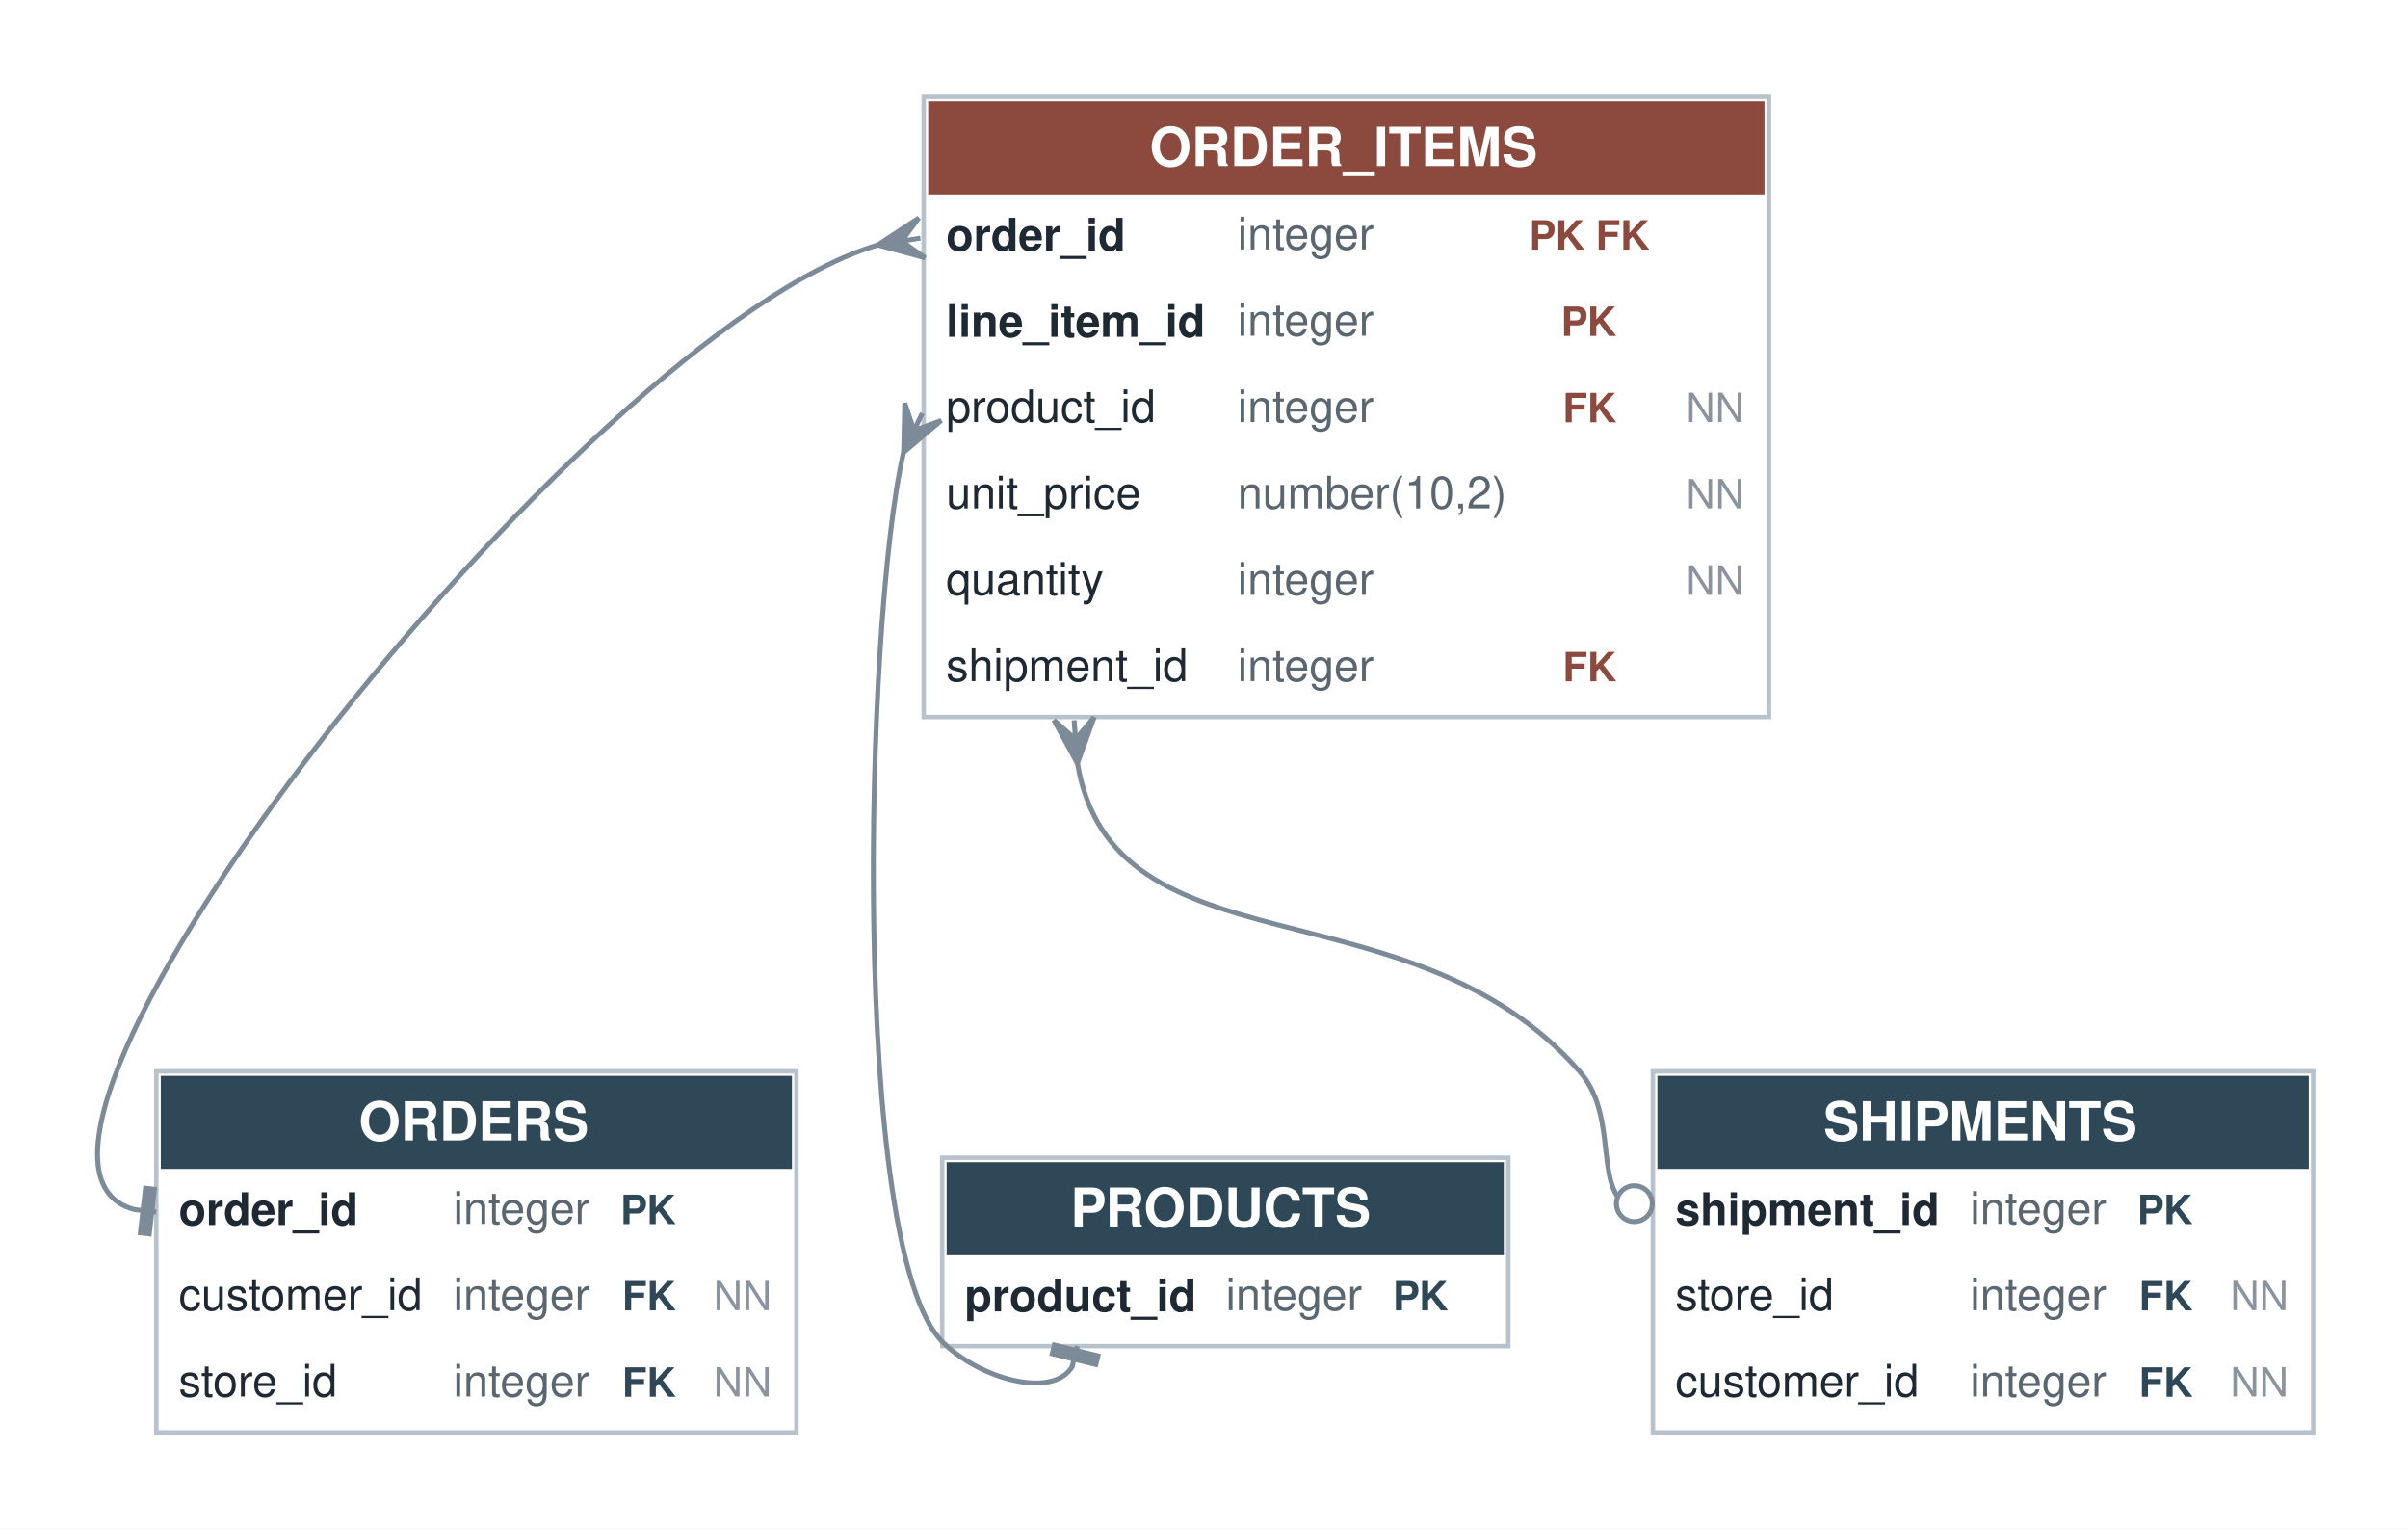
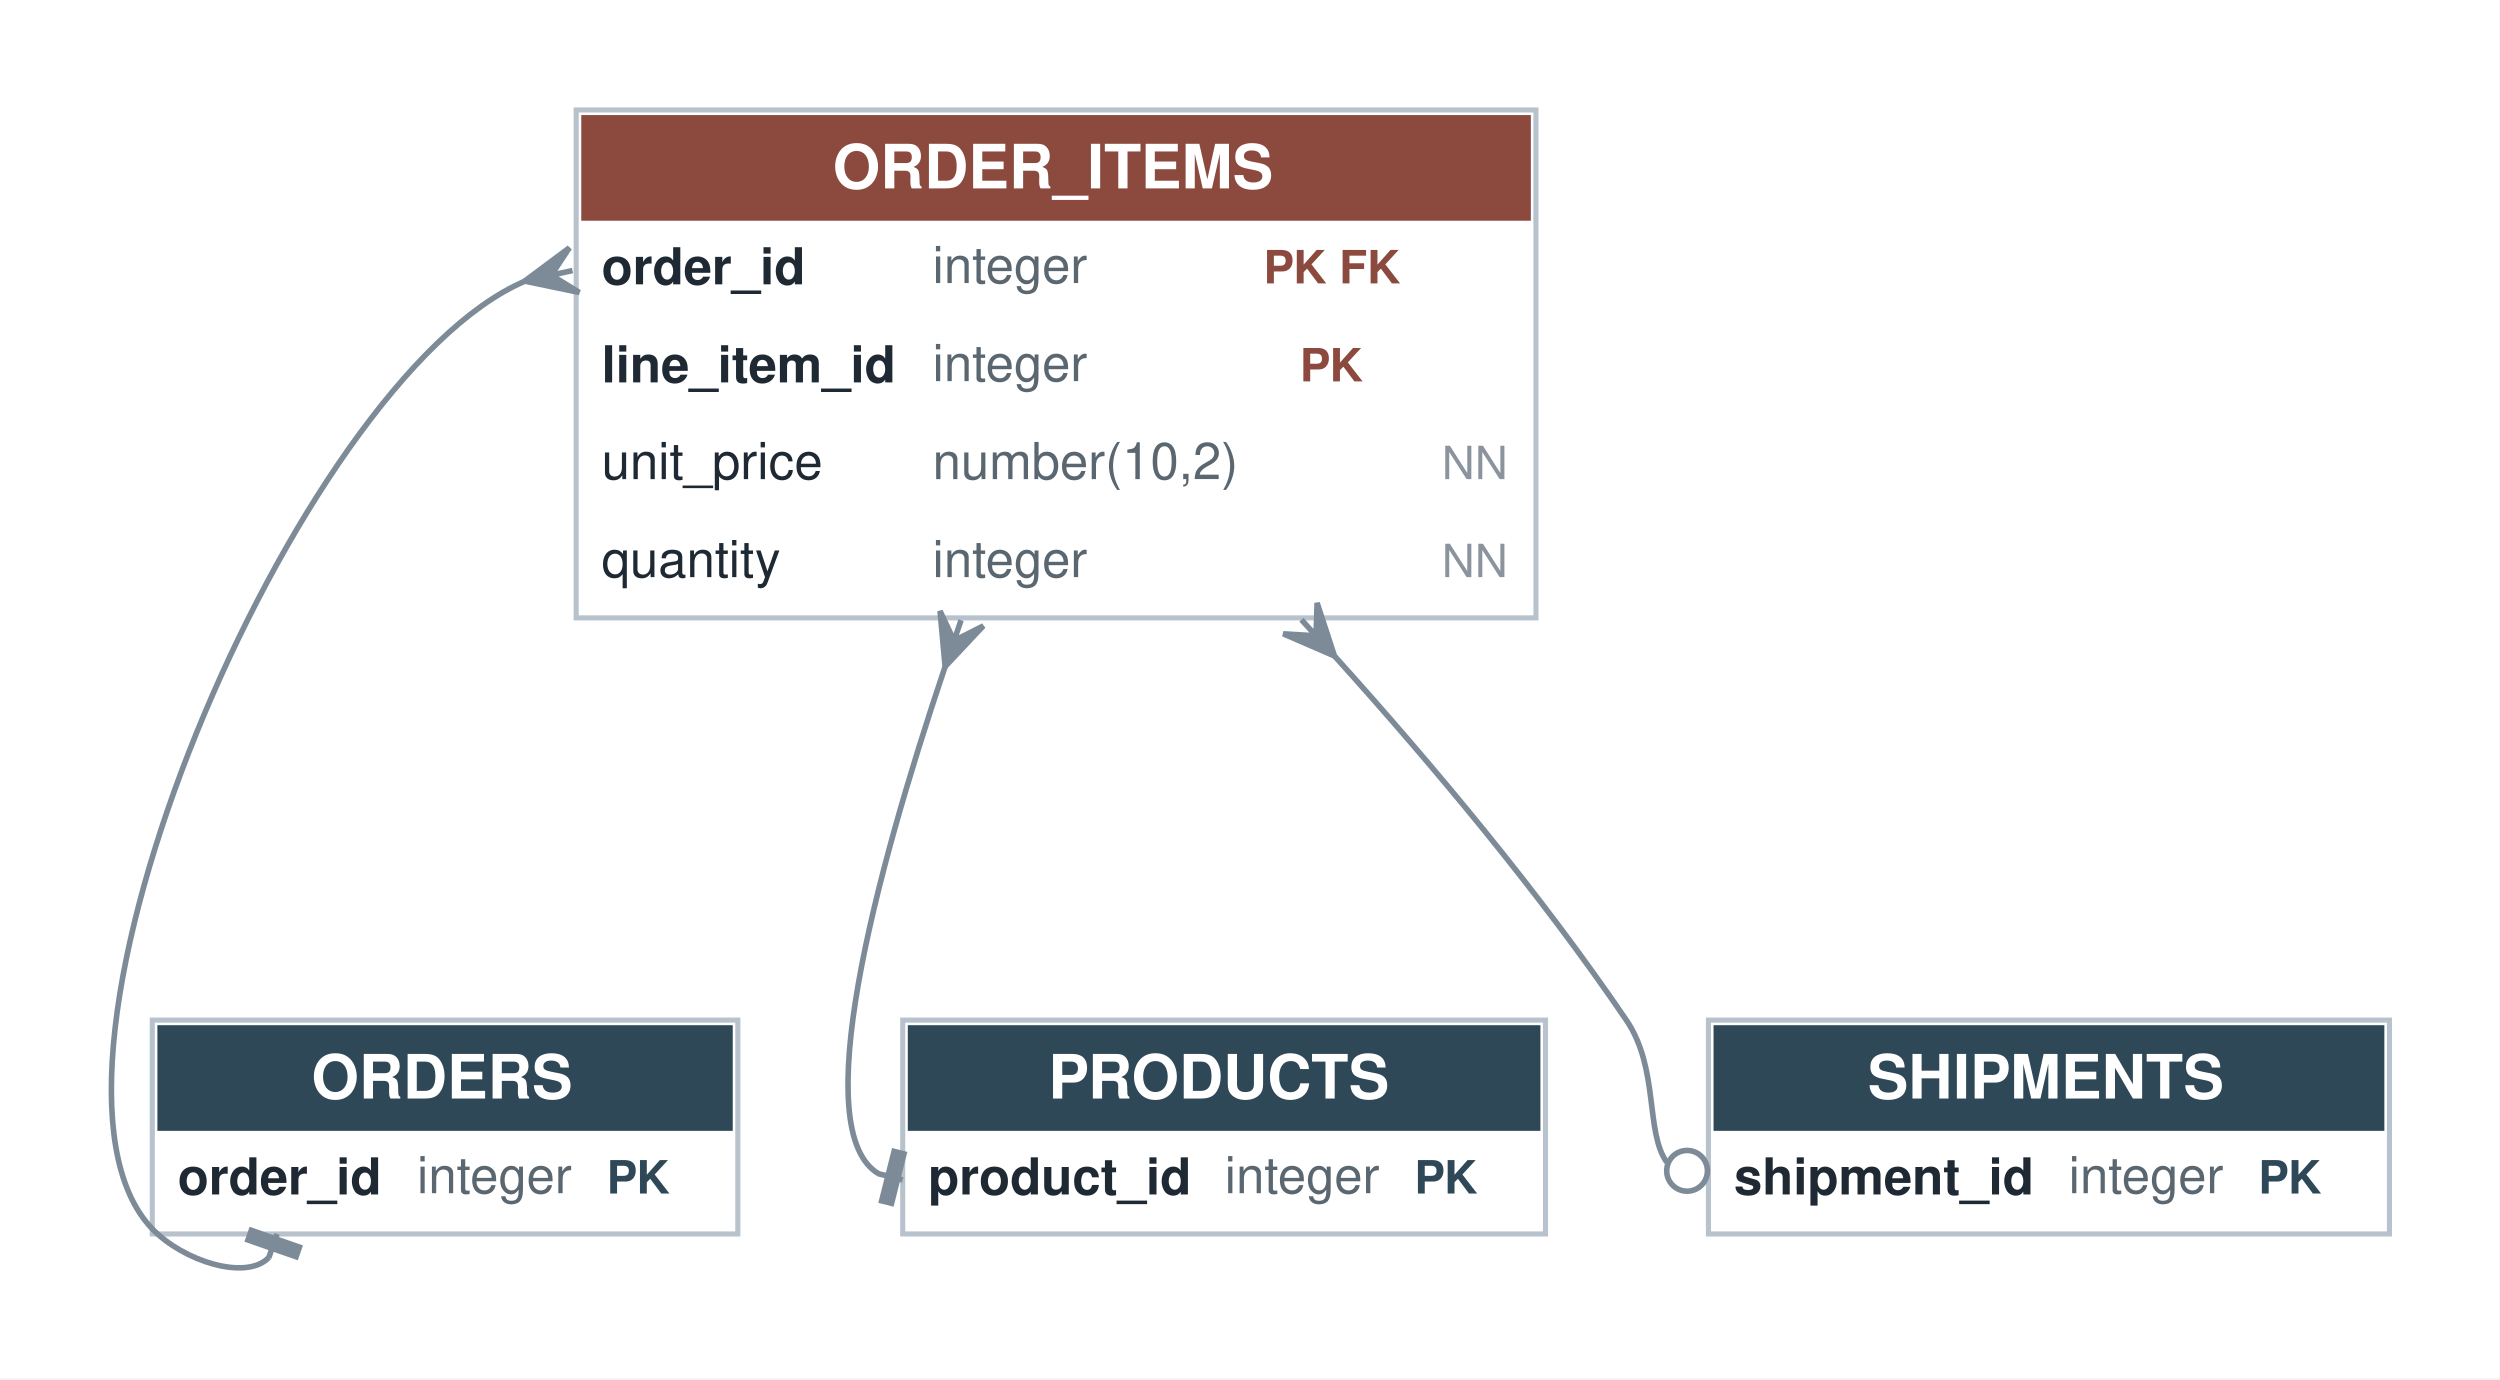
- <svg xmlns="http://www.w3.org/2000/svg" width="537pt" height="341pt" viewBox="0.00 0.00 537.00 341.00">
-   <g id="graph0" class="graph" transform="scale(1 1) rotate(0) translate(21.6 319.35)">
-     <polygon fill="white" stroke="none" points="-21.6,21.6 -21.6,-319.35 515.86,-319.35 515.86,21.6 -21.6,21.6" />
+ <svg xmlns="http://www.w3.org/2000/svg" width="491pt" height="271pt" viewBox="0.00 0.00 491.00 271.00">
+   <g id="graph0" class="graph" transform="scale(1 1) rotate(0) translate(21.6 249.13)">
+     <polygon fill="white" stroke="none" points="-21.6,21.6 -21.6,-249.13 469.29,-249.13 469.29,21.6 -21.6,21.6" />
    <g id="node1" class="node">
-       <polygon fill="#ffffff" stroke="none" points="184.39,-159.5 184.39,-297.75 372.89,-297.75 372.89,-159.5 184.39,-159.5" />
-       <polygon fill="none" stroke="#b8c2cc" points="184.39,-159.5 184.39,-297.75 372.89,-297.75 372.89,-159.5 184.39,-159.5" />
-       <polygon fill="#8c4a3f" stroke="none" points="185.39,-276 185.39,-296.75 371.89,-296.75 371.89,-276 185.39,-276" />
-       <text xml:space="preserve" text-anchor="start" x="234.76" y="-282.35" font-family="Helvetica,Arial,sans-serif" font-weight="bold" font-size="12.00" fill="white">ORDER_ITEMS</text>
-       <text xml:space="preserve" text-anchor="start" x="189.39" y="-263.5" font-family="Helvetica,Arial,sans-serif" font-weight="bold" font-size="10.00" fill="#1f2933">order_id</text>
-       <text xml:space="preserve" text-anchor="start" x="254.39" y="-263.75" font-family="Helvetica,Arial,sans-serif" font-size="10.00" fill="#5b6770">integer</text>
-       <text xml:space="preserve" text-anchor="start" x="319.39" y="-263.7" font-family="Helvetica,Arial,sans-serif" font-weight="bold" font-size="9.00" fill="#8c4a3f">PK FK</text>
-       <text xml:space="preserve" text-anchor="start" x="189.39" y="-244.25" font-family="Helvetica,Arial,sans-serif" font-weight="bold" font-size="10.00" fill="#1f2933">line_item_id</text>
-       <text xml:space="preserve" text-anchor="start" x="254.39" y="-244.5" font-family="Helvetica,Arial,sans-serif" font-size="10.00" fill="#5b6770">integer</text>
-       <text xml:space="preserve" text-anchor="start" x="326.51" y="-244.45" font-family="Helvetica,Arial,sans-serif" font-weight="bold" font-size="9.00" fill="#8c4a3f">PK</text>
-       <text xml:space="preserve" text-anchor="start" x="189.39" y="-225.25" font-family="Helvetica,Arial,sans-serif" font-size="10.00" fill="#1f2933">product_id</text>
-       <text xml:space="preserve" text-anchor="start" x="254.39" y="-225.25" font-family="Helvetica,Arial,sans-serif" font-size="10.00" fill="#5b6770">integer</text>
-       <text xml:space="preserve" text-anchor="start" x="326.89" y="-225.2" font-family="Helvetica,Arial,sans-serif" font-weight="bold" font-size="9.00" fill="#8c4a3f">FK</text>
-       <text xml:space="preserve" text-anchor="start" x="354.39" y="-225.25" font-family="Helvetica,Arial,sans-serif" font-size="9.00" fill="#8b949e">NN</text>
-       <text xml:space="preserve" text-anchor="start" x="189.39" y="-206" font-family="Helvetica,Arial,sans-serif" font-size="10.00" fill="#1f2933">unit_price</text>
-       <text xml:space="preserve" text-anchor="start" x="254.39" y="-206" font-family="Helvetica,Arial,sans-serif" font-size="10.00" fill="#5b6770">number(10,2)</text>
-       <text xml:space="preserve" text-anchor="start" x="354.39" y="-206" font-family="Helvetica,Arial,sans-serif" font-size="9.00" fill="#8b949e">NN</text>
-       <text xml:space="preserve" text-anchor="start" x="189.39" y="-186.75" font-family="Helvetica,Arial,sans-serif" font-size="10.00" fill="#1f2933">quantity</text>
-       <text xml:space="preserve" text-anchor="start" x="254.39" y="-186.75" font-family="Helvetica,Arial,sans-serif" font-size="10.00" fill="#5b6770">integer</text>
-       <text xml:space="preserve" text-anchor="start" x="354.39" y="-186.75" font-family="Helvetica,Arial,sans-serif" font-size="9.00" fill="#8b949e">NN</text>
-       <text xml:space="preserve" text-anchor="start" x="189.39" y="-167.5" font-family="Helvetica,Arial,sans-serif" font-size="10.00" fill="#1f2933">shipment_id</text>
-       <text xml:space="preserve" text-anchor="start" x="254.39" y="-167.5" font-family="Helvetica,Arial,sans-serif" font-size="10.00" fill="#5b6770">integer</text>
-       <text xml:space="preserve" text-anchor="start" x="326.89" y="-167.45" font-family="Helvetica,Arial,sans-serif" font-weight="bold" font-size="9.00" fill="#8c4a3f">FK</text>
+       <polygon fill="#ffffff" stroke="none" points="91.56,-127.78 91.56,-227.53 280.06,-227.53 280.06,-127.78 91.56,-127.78" />
+       <polygon fill="none" stroke="#b8c2cc" points="91.56,-127.78 91.56,-227.53 280.06,-227.53 280.06,-127.78 91.56,-127.78" />
+       <polygon fill="#8c4a3f" stroke="none" points="92.56,-205.78 92.56,-226.53 279.06,-226.53 279.06,-205.78 92.56,-205.78" />
+       <text xml:space="preserve" text-anchor="start" x="141.94" y="-212.13" font-family="Helvetica,Arial,sans-serif" font-weight="bold" font-size="12.00" fill="white">ORDER_ITEMS</text>
+       <text xml:space="preserve" text-anchor="start" x="96.56" y="-193.28" font-family="Helvetica,Arial,sans-serif" font-weight="bold" font-size="10.00" fill="#1f2933">order_id</text>
+       <text xml:space="preserve" text-anchor="start" x="161.56" y="-193.53" font-family="Helvetica,Arial,sans-serif" font-size="10.00" fill="#5b6770">integer</text>
+       <text xml:space="preserve" text-anchor="start" x="226.56" y="-193.48" font-family="Helvetica,Arial,sans-serif" font-weight="bold" font-size="9.00" fill="#8c4a3f">PK FK</text>
+       <text xml:space="preserve" text-anchor="start" x="96.56" y="-174.03" font-family="Helvetica,Arial,sans-serif" font-weight="bold" font-size="10.00" fill="#1f2933">line_item_id</text>
+       <text xml:space="preserve" text-anchor="start" x="161.56" y="-174.28" font-family="Helvetica,Arial,sans-serif" font-size="10.00" fill="#5b6770">integer</text>
+       <text xml:space="preserve" text-anchor="start" x="233.69" y="-174.23" font-family="Helvetica,Arial,sans-serif" font-weight="bold" font-size="9.00" fill="#8c4a3f">PK</text>
+       <text xml:space="preserve" text-anchor="start" x="96.56" y="-155.03" font-family="Helvetica,Arial,sans-serif" font-size="10.00" fill="#1f2933">unit_price</text>
+       <text xml:space="preserve" text-anchor="start" x="161.56" y="-155.03" font-family="Helvetica,Arial,sans-serif" font-size="10.00" fill="#5b6770">number(10,2)</text>
+       <text xml:space="preserve" text-anchor="start" x="261.56" y="-155.03" font-family="Helvetica,Arial,sans-serif" font-size="9.00" fill="#8b949e">NN</text>
+       <text xml:space="preserve" text-anchor="start" x="96.56" y="-135.78" font-family="Helvetica,Arial,sans-serif" font-size="10.00" fill="#1f2933">quantity</text>
+       <text xml:space="preserve" text-anchor="start" x="161.56" y="-135.78" font-family="Helvetica,Arial,sans-serif" font-size="10.00" fill="#5b6770">integer</text>
+       <text xml:space="preserve" text-anchor="start" x="261.56" y="-135.78" font-family="Helvetica,Arial,sans-serif" font-size="9.00" fill="#8b949e">NN</text>
    </g>
    <g id="node2" class="node">
-       <polygon fill="#ffffff" stroke="none" points="13.26,0 13.26,-80.5 156.01,-80.5 156.01,0 13.26,0" />
-       <polygon fill="none" stroke="#b8c2cc" points="13.26,0 13.26,-80.5 156.01,-80.5 156.01,0 13.26,0" />
-       <polygon fill="#2f4858" stroke="none" points="14.26,-58.75 14.26,-79.5 155.01,-79.5 155.01,-58.75 14.26,-58.75" />
-       <text xml:space="preserve" text-anchor="start" x="58.39" y="-65.1" font-family="Helvetica,Arial,sans-serif" font-weight="bold" font-size="12.00" fill="white">ORDERS</text>
-       <text xml:space="preserve" text-anchor="start" x="18.26" y="-46.25" font-family="Helvetica,Arial,sans-serif" font-weight="bold" font-size="10.00" fill="#1f2933">order_id</text>
-       <text xml:space="preserve" text-anchor="start" x="79.51" y="-46.5" font-family="Helvetica,Arial,sans-serif" font-size="10.00" fill="#5b6770">integer</text>
-       <text xml:space="preserve" text-anchor="start" x="116.76" y="-46.45" font-family="Helvetica,Arial,sans-serif" font-weight="bold" font-size="9.00" fill="#2f4858">PK</text>
-       <text xml:space="preserve" text-anchor="start" x="18.26" y="-27.25" font-family="Helvetica,Arial,sans-serif" font-size="10.00" fill="#1f2933">customer_id</text>
-       <text xml:space="preserve" text-anchor="start" x="79.51" y="-27.25" font-family="Helvetica,Arial,sans-serif" font-size="10.00" fill="#5b6770">integer</text>
-       <text xml:space="preserve" text-anchor="start" x="117.14" y="-27.2" font-family="Helvetica,Arial,sans-serif" font-weight="bold" font-size="9.00" fill="#2f4858">FK</text>
-       <text xml:space="preserve" text-anchor="start" x="137.51" y="-27.25" font-family="Helvetica,Arial,sans-serif" font-size="9.00" fill="#8b949e">NN</text>
-       <text xml:space="preserve" text-anchor="start" x="18.26" y="-8" font-family="Helvetica,Arial,sans-serif" font-size="10.00" fill="#1f2933">store_id</text>
-       <text xml:space="preserve" text-anchor="start" x="79.51" y="-8" font-family="Helvetica,Arial,sans-serif" font-size="10.00" fill="#5b6770">integer</text>
-       <text xml:space="preserve" text-anchor="start" x="117.14" y="-7.95" font-family="Helvetica,Arial,sans-serif" font-weight="bold" font-size="9.00" fill="#2f4858">FK</text>
-       <text xml:space="preserve" text-anchor="start" x="137.51" y="-8" font-family="Helvetica,Arial,sans-serif" font-size="9.00" fill="#8b949e">NN</text>
+       <polygon fill="#ffffff" stroke="none" points="8.31,-6.78 8.31,-48.78 123.31,-48.78 123.31,-6.78 8.31,-6.78" />
+       <polygon fill="none" stroke="#b8c2cc" points="8.31,-6.78 8.31,-48.78 123.31,-48.78 123.31,-6.78 8.31,-6.78" />
+       <polygon fill="#2f4858" stroke="none" points="9.31,-27.03 9.31,-47.78 122.31,-47.78 122.31,-27.03 9.31,-27.03" />
+       <text xml:space="preserve" text-anchor="start" x="39.56" y="-33.38" font-family="Helvetica,Arial,sans-serif" font-weight="bold" font-size="12.00" fill="white">ORDERS</text>
+       <text xml:space="preserve" text-anchor="start" x="13.31" y="-14.53" font-family="Helvetica,Arial,sans-serif" font-weight="bold" font-size="10.00" fill="#1f2933">order_id</text>
+       <text xml:space="preserve" text-anchor="start" x="60.31" y="-14.78" font-family="Helvetica,Arial,sans-serif" font-size="10.00" fill="#5b6770">integer</text>
+       <text xml:space="preserve" text-anchor="start" x="97.56" y="-14.73" font-family="Helvetica,Arial,sans-serif" font-weight="bold" font-size="9.00" fill="#2f4858">PK</text>
    </g>
    <g id="edge1" class="edge">
-       <path fill="none" stroke="#7d8b99" stroke-width="1.1" d="M174.22,-264.75C108.28,-245.49 -35.7,-61.19 8.4,-49.69" />
-       <polygon fill="#7d8b99" stroke="#7d8b99" stroke-width="1.1" points="174.15,-264.74 183.31,-270.76 179.45,-265.59 183.66,-266.26 183.66,-266.26 183.66,-266.26 179.45,-265.59 184.73,-261.87 174.15,-264.74" />
-       <polygon fill="#7d8b99" stroke="#7d8b99" stroke-width="1.1" points="11.69,-44.27 12.84,-54.21 10.85,-54.44 9.71,-44.5 11.69,-44.27" />
-       <polyline fill="none" stroke="#7d8b99" stroke-width="1.1" points="13.26,-49.12 8.29,-49.7" />
+       <path fill="none" stroke="#7d8b99" stroke-width="1.1" d="M81.6,-193.95C36.57,-174.92 -21.15,-38.48 8.31,-7.78 14.44,-1.4 26.79,2.47 31.2,-2.16" />
+       <polygon fill="#7d8b99" stroke="#7d8b99" stroke-width="1.1" points="81.44,-193.92 90.23,-200.47 86.68,-195.08 90.84,-196 90.84,-196 90.84,-196 86.68,-195.08 92.18,-191.69 81.44,-193.92" />
+       <polygon fill="#7d8b99" stroke="#7d8b99" stroke-width="1.1" points="37.2,-4.19 27.76,-7.49 27.1,-5.6 36.55,-2.31 37.2,-4.19" />
+       <polyline fill="none" stroke="#7d8b99" stroke-width="1.1" points="32.81,-6.78 31.17,-2.06" />
    </g>
    <g id="node3" class="node">
-       <polygon fill="#ffffff" stroke="none" points="188.51,-19.25 188.51,-61.25 314.76,-61.25 314.76,-19.25 188.51,-19.25" />
-       <polygon fill="none" stroke="#b8c2cc" points="188.51,-19.25 188.51,-61.25 314.76,-61.25 314.76,-19.25 188.51,-19.25" />
-       <polygon fill="#2f4858" stroke="none" points="189.51,-39.5 189.51,-60.25 313.76,-60.25 313.76,-39.5 189.51,-39.5" />
-       <text xml:space="preserve" text-anchor="start" x="217.14" y="-45.85" font-family="Helvetica,Arial,sans-serif" font-weight="bold" font-size="12.00" fill="white">PRODUCTS</text>
-       <text xml:space="preserve" text-anchor="start" x="193.51" y="-27" font-family="Helvetica,Arial,sans-serif" font-weight="bold" font-size="10.00" fill="#1f2933">product_id</text>
-       <text xml:space="preserve" text-anchor="start" x="251.76" y="-27.25" font-family="Helvetica,Arial,sans-serif" font-size="10.00" fill="#5b6770">integer</text>
-       <text xml:space="preserve" text-anchor="start" x="289.01" y="-27.2" font-family="Helvetica,Arial,sans-serif" font-weight="bold" font-size="9.00" fill="#2f4858">PK</text>
+       <polygon fill="#ffffff" stroke="none" points="155.69,-6.78 155.69,-48.78 281.94,-48.78 281.94,-6.78 155.69,-6.78" />
+       <polygon fill="none" stroke="#b8c2cc" points="155.69,-6.78 155.69,-48.78 281.94,-48.78 281.94,-6.78 155.69,-6.78" />
+       <polygon fill="#2f4858" stroke="none" points="156.69,-27.03 156.69,-47.78 280.94,-47.78 280.94,-27.03 156.69,-27.03" />
+       <text xml:space="preserve" text-anchor="start" x="184.31" y="-33.38" font-family="Helvetica,Arial,sans-serif" font-weight="bold" font-size="12.00" fill="white">PRODUCTS</text>
+       <text xml:space="preserve" text-anchor="start" x="160.69" y="-14.53" font-family="Helvetica,Arial,sans-serif" font-weight="bold" font-size="10.00" fill="#1f2933">product_id</text>
+       <text xml:space="preserve" text-anchor="start" x="218.94" y="-14.78" font-family="Helvetica,Arial,sans-serif" font-size="10.00" fill="#5b6770">integer</text>
+       <text xml:space="preserve" text-anchor="start" x="256.19" y="-14.73" font-family="Helvetica,Arial,sans-serif" font-weight="bold" font-size="9.00" fill="#2f4858">PK</text>
    </g>
    <g id="edge2" class="edge">
-       <path fill="none" stroke="#7d8b99" stroke-width="1.1" d="M179.89,-218.45C171.16,-180.63 168.07,-40.91 188.51,-20.25 196.61,-12.07 213.04,-7.32 217.5,-14.64" />
-       <polygon fill="#7d8b99" stroke="#7d8b99" stroke-width="1.1" points="179.92,-218.52 180.17,-229.48 182.23,-223.36 184.07,-227.21 184.07,-227.21 184.07,-227.21 182.23,-223.36 188.29,-225.6 179.92,-218.52" />
-       <polygon fill="#7d8b99" stroke="#7d8b99" stroke-width="1.1" points="223.25,-17.08 213.54,-19.48 213.06,-17.54 222.77,-15.14 223.25,-17.08" />
-       <polyline fill="none" stroke="#7d8b99" stroke-width="1.1" points="218.64,-19.25 217.43,-14.4" />
+       <path fill="none" stroke="#7d8b99" stroke-width="1.1" d="M164.02,-118.2C150.04,-76.67 136.91,-26.85 150.98,-18.59" />
+       <polygon fill="#7d8b99" stroke="#7d8b99" stroke-width="1.1" points="164.02,-118.21 163.02,-129.13 165.77,-123.29 167.15,-127.32 167.15,-127.32 167.15,-127.32 165.77,-123.29 171.53,-126.21 164.02,-118.21" />
+       <polygon fill="#7d8b99" stroke="#7d8b99" stroke-width="1.1" points="153.5,-12.8 155.94,-22.5 154,-22.99 151.56,-13.29 153.5,-12.8" />
+       <polyline fill="none" stroke="#7d8b99" stroke-width="1.1" points="155.69,-17.41 150.84,-18.63" />
    </g>
    <g id="node4" class="node">
-       <polygon fill="#ffffff" stroke="none" points="347.01,0 347.01,-80.5 494.26,-80.5 494.26,0 347.01,0" />
-       <polygon fill="none" stroke="#b8c2cc" points="347.01,0 347.01,-80.5 494.26,-80.5 494.26,0 347.01,0" />
-       <polygon fill="#2f4858" stroke="none" points="348.01,-58.75 348.01,-79.5 493.26,-79.5 493.26,-58.75 348.01,-58.75" />
-       <text xml:space="preserve" text-anchor="start" x="385.01" y="-65.1" font-family="Helvetica,Arial,sans-serif" font-weight="bold" font-size="12.00" fill="white">SHIPMENTS</text>
-       <text xml:space="preserve" text-anchor="start" x="352.01" y="-46.25" font-family="Helvetica,Arial,sans-serif" font-weight="bold" font-size="10.00" fill="#1f2933">shipment_id</text>
-       <text xml:space="preserve" text-anchor="start" x="417.76" y="-46.5" font-family="Helvetica,Arial,sans-serif" font-size="10.00" fill="#5b6770">integer</text>
-       <text xml:space="preserve" text-anchor="start" x="455.01" y="-46.45" font-family="Helvetica,Arial,sans-serif" font-weight="bold" font-size="9.00" fill="#2f4858">PK</text>
-       <text xml:space="preserve" text-anchor="start" x="352.01" y="-27.25" font-family="Helvetica,Arial,sans-serif" font-size="10.00" fill="#1f2933">store_id</text>
-       <text xml:space="preserve" text-anchor="start" x="417.76" y="-27.25" font-family="Helvetica,Arial,sans-serif" font-size="10.00" fill="#5b6770">integer</text>
-       <text xml:space="preserve" text-anchor="start" x="455.39" y="-27.2" font-family="Helvetica,Arial,sans-serif" font-weight="bold" font-size="9.00" fill="#2f4858">FK</text>
-       <text xml:space="preserve" text-anchor="start" x="475.76" y="-27.25" font-family="Helvetica,Arial,sans-serif" font-size="9.00" fill="#8b949e">NN</text>
-       <text xml:space="preserve" text-anchor="start" x="352.01" y="-8" font-family="Helvetica,Arial,sans-serif" font-size="10.00" fill="#1f2933">customer_id</text>
-       <text xml:space="preserve" text-anchor="start" x="417.76" y="-8" font-family="Helvetica,Arial,sans-serif" font-size="10.00" fill="#5b6770">integer</text>
-       <text xml:space="preserve" text-anchor="start" x="455.39" y="-7.95" font-family="Helvetica,Arial,sans-serif" font-weight="bold" font-size="9.00" fill="#2f4858">FK</text>
-       <text xml:space="preserve" text-anchor="start" x="475.76" y="-8" font-family="Helvetica,Arial,sans-serif" font-size="9.00" fill="#8b949e">NN</text>
+       <polygon fill="#ffffff" stroke="none" points="313.94,-6.78 313.94,-48.78 447.69,-48.78 447.69,-6.78 313.94,-6.78" />
+       <polygon fill="none" stroke="#b8c2cc" points="313.94,-6.78 313.94,-48.78 447.69,-48.78 447.69,-6.78 313.94,-6.78" />
+       <polygon fill="#2f4858" stroke="none" points="314.94,-27.03 314.94,-47.78 446.69,-47.78 446.69,-27.03 314.94,-27.03" />
+       <text xml:space="preserve" text-anchor="start" x="345.19" y="-33.38" font-family="Helvetica,Arial,sans-serif" font-weight="bold" font-size="12.00" fill="white">SHIPMENTS</text>
+       <text xml:space="preserve" text-anchor="start" x="318.94" y="-14.53" font-family="Helvetica,Arial,sans-serif" font-weight="bold" font-size="10.00" fill="#1f2933">shipment_id</text>
+       <text xml:space="preserve" text-anchor="start" x="384.69" y="-14.78" font-family="Helvetica,Arial,sans-serif" font-size="10.00" fill="#5b6770">integer</text>
+       <text xml:space="preserve" text-anchor="start" x="421.94" y="-14.73" font-family="Helvetica,Arial,sans-serif" font-weight="bold" font-size="9.00" fill="#2f4858">PK</text>
    </g>
    <g id="edge3" class="edge">
-       <path fill="none" stroke="#7d8b99" stroke-width="1.1" d="M218.66,-149.33C226.53,-101.45 292.72,-123.7 330.64,-80.5 338.25,-71.82 335.03,-58.97 339.01,-52.75" />
-       <polygon fill="#7d8b99" stroke="#7d8b99" stroke-width="1.1" points="218.67,-149.16 213.43,-158.79 218.26,-154.51 217.94,-158.77 217.94,-158.77 217.94,-158.77 218.26,-154.51 222.4,-159.47 218.67,-149.16" />
-       <ellipse fill="none" stroke="#7d8b99" stroke-width="1.1" cx="342.87" cy="-51" rx="4" ry="4" />
+       <path fill="none" stroke="#7d8b99" stroke-width="1.1" d="M240.54,-120.24C259.87,-98.8 280.97,-73.57 297.81,-48.78 304.28,-39.26 301.49,-26.81 305.76,-20.86" />
+       <polygon fill="#7d8b99" stroke="#7d8b99" stroke-width="1.1" points="240.49,-120.29 230.43,-124.65 236.87,-124.26 234,-127.41 234,-127.41 234,-127.41 236.87,-124.26 237.08,-130.72 240.49,-120.29" />
+       <ellipse fill="none" stroke="#7d8b99" stroke-width="1.1" cx="309.74" cy="-19.18" rx="4" ry="4" />
    </g>
  </g>
</svg>
